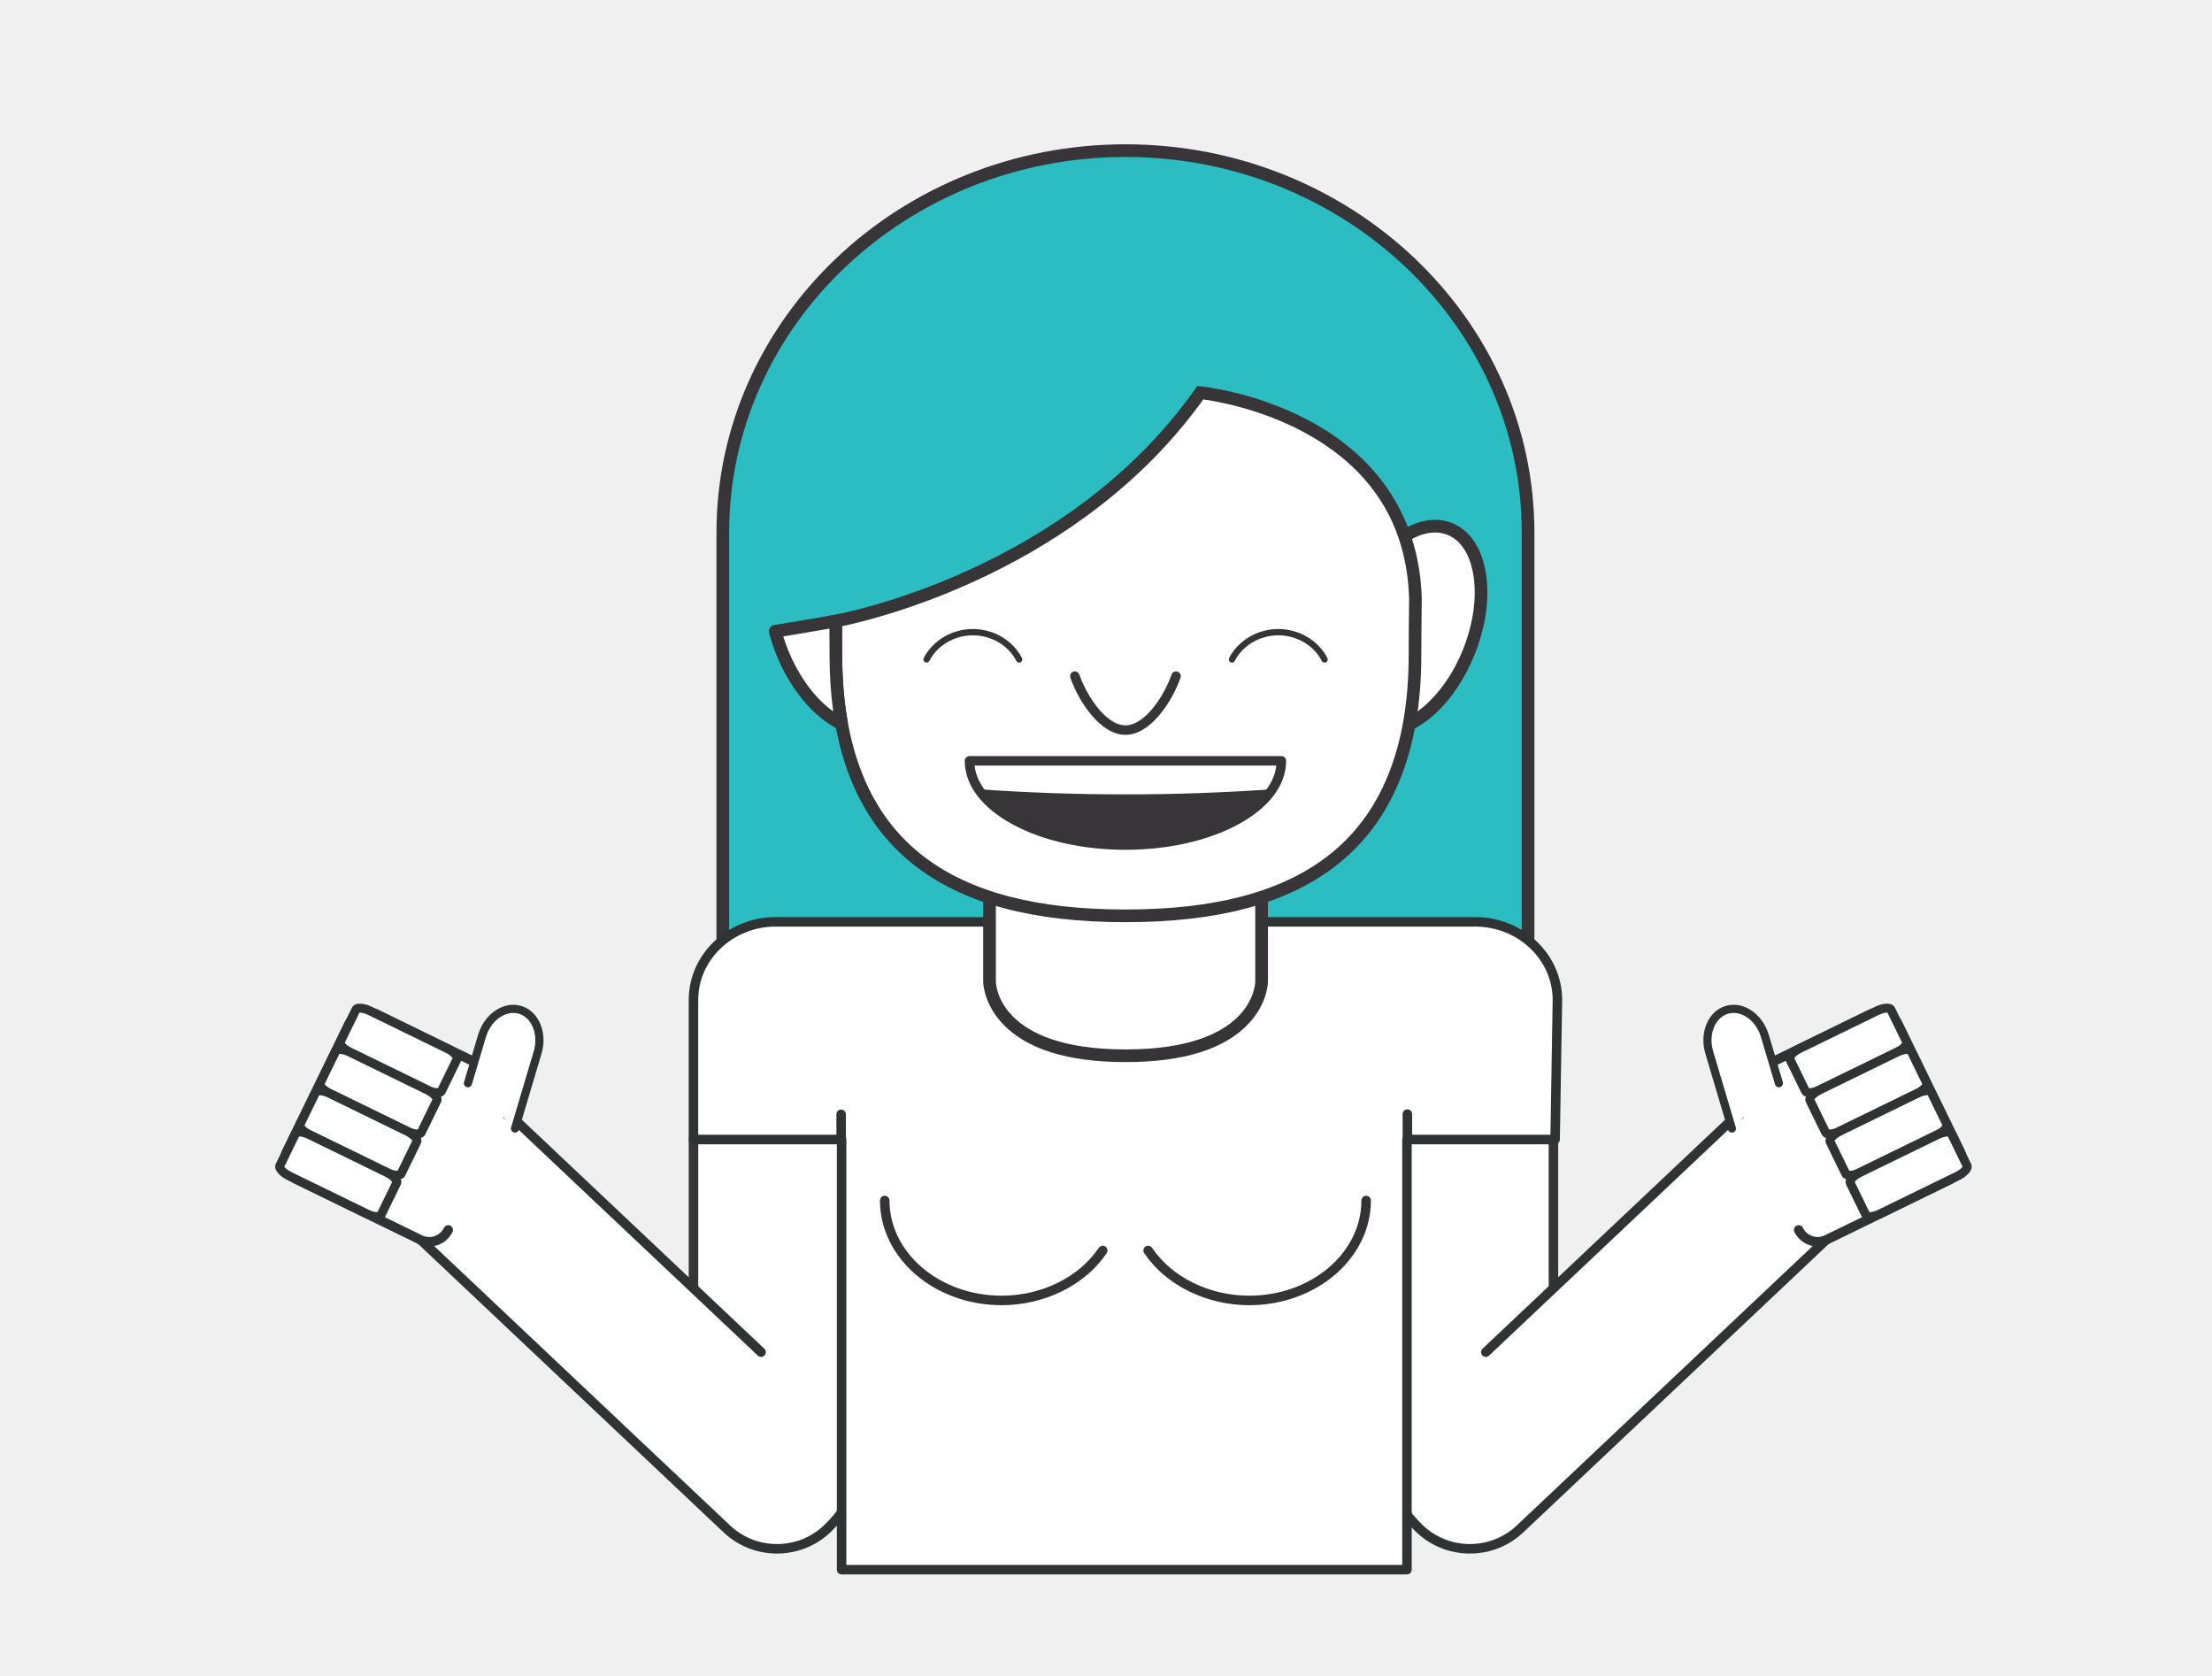
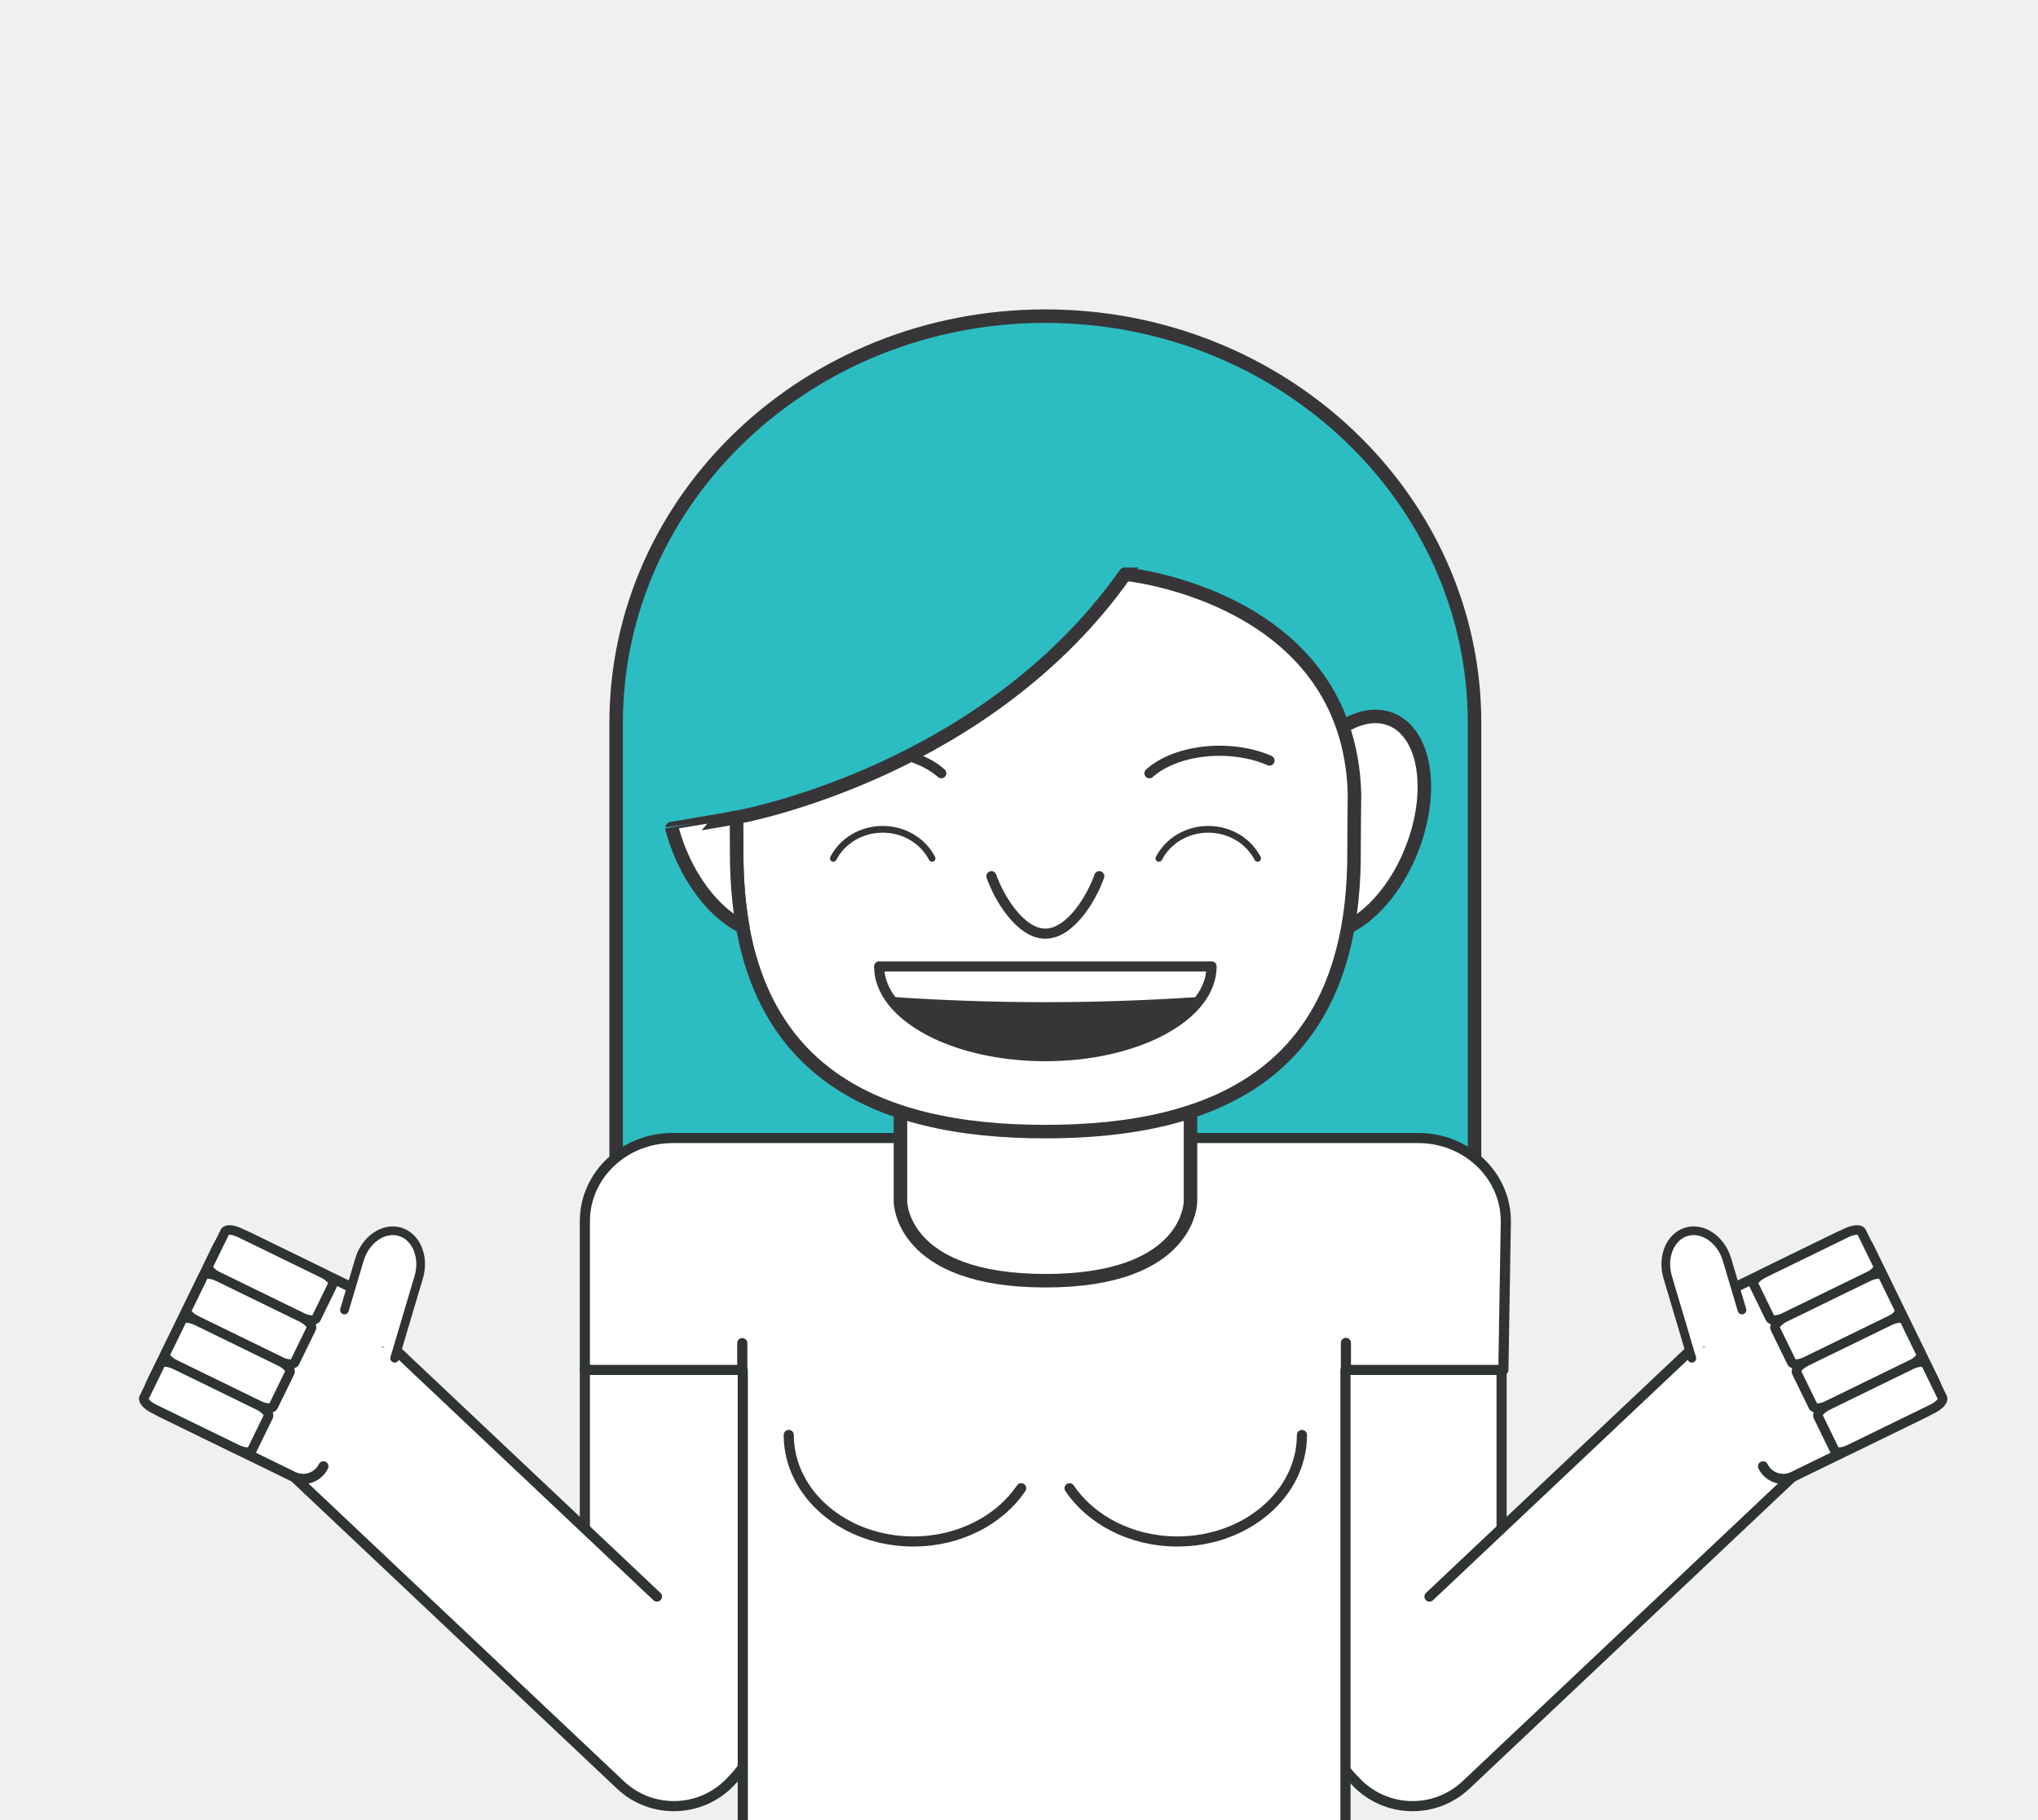
- <svg xmlns="http://www.w3.org/2000/svg" version="1.1" id="Layer_1" x="0px" y="0px" viewBox="0 0 307.159 232.677" enable-background="new 0 0 307.159 232.677" xml:space="preserve">
+ <svg xmlns="http://www.w3.org/2000/svg" version="1.1" id="Layer_1" x="0px" y="0px" viewBox="0 0 807.061 720.641" enable-background="new 0 0 807.061 720.641" xml:space="preserve">
  <g>
    <g>
+       <rect x="531.299" y="542.609" fill="#FFFFFF" stroke="#363437" stroke-width="4.012" stroke-linecap="round" stroke-linejoin="round" stroke-miterlimit="10" width="63.337" height="124.152" />
+       <path fill="#FFFFFF" stroke="#303333" stroke-width="4.012" stroke-linecap="round" stroke-linejoin="round" stroke-miterlimit="10" d="    M531.293,666.754c-7.014,11.58-5.773,26.853,3.973,37.176l1.671,1.77c11.704,12.397,31.243,12.959,43.64,1.255l131.412-124.064    c12.397-11.704,12.959-31.243,1.255-43.64l-1.671-1.77c-11.704-12.397-31.242-12.959-43.64-1.255L566.09,632.374" />
      <g>
-         <rect x="194.875" y="158.211" fill="#FFFFFF" width="20.834" height="40.838" />
-         <path fill="#363437" d="M215.709,199.709h-20.834c-0.364,0-0.66-0.296-0.66-0.66v-40.838c0-0.364,0.296-0.66,0.66-0.66h20.834     c0.364,0,0.66,0.296,0.66,0.66v40.838C216.369,199.413,216.073,199.709,215.709,199.709z M195.535,198.389h19.514v-39.519     h-19.514V198.389z" />
-       </g>
-       <g>
-         <path fill="#FFFFFF" d="M194.873,199.047c-2.307,3.809-1.899,8.833,1.307,12.228l0.55,0.582     c3.85,4.078,10.277,4.263,14.355,0.413l43.226-40.809c4.078-3.85,4.263-10.277,0.413-14.355l-0.55-0.582     c-3.85-4.078-10.277-4.263-14.355-0.413l-33.5,31.627" />
-         <path fill="#303333" d="M204.121,215.701c-0.106,0-0.212-0.001-0.319-0.005c-2.888-0.083-5.57-1.286-7.553-3.386l-0.55-0.582     c-3.329-3.525-3.901-8.881-1.391-13.023c0.189-0.312,0.595-0.411,0.906-0.223c0.312,0.189,0.411,0.595,0.223,0.906     c-2.203,3.637-1.701,8.338,1.222,11.434l0.55,0.582c1.741,1.844,4.096,2.9,6.631,2.973c2.532,0.065,4.947-0.846,6.791-2.587     l43.226-40.809c1.844-1.741,2.9-4.096,2.973-6.631c0.073-2.535-0.846-4.947-2.587-6.791l-0.55-0.582     c-1.741-1.844-4.096-2.9-6.631-2.973c-2.538-0.073-4.947,0.846-6.791,2.587l-33.5,31.627c-0.265,0.25-0.682,0.238-0.933-0.027     c-0.25-0.265-0.238-0.683,0.027-0.933l33.5-31.627c2.101-1.983,4.845-3.037,7.735-2.946c2.887,0.083,5.569,1.286,7.553,3.386     l0.55,0.582c1.983,2.101,3.03,4.847,2.946,7.735c-0.083,2.887-1.286,5.569-3.386,7.553l-43.226,40.81     C209.514,214.66,206.892,215.701,204.121,215.701z" />
-       </g>
-       <g>
+         <path fill="#FFFFFF" stroke="#303333" stroke-width="4.012" stroke-linecap="round" stroke-linejoin="round" stroke-miterlimit="10" d="     M672.006,527.145c-2.144-4.395-0.302-9.744,4.093-11.888l52.119-25.423c4.395-2.144,9.744-0.302,11.888,4.093l26.166,53.641     c2.144,4.395,0.302,9.744-4.093,11.888l-52.119,25.423c-4.395,2.144-9.744,0.302-11.888-4.093" />
        <g>
-           <path fill="#FFFFFF" d="M241.159,153.124c-0.705-1.446-0.099-3.205,1.346-3.91l17.144-8.363c1.446-0.705,3.205-0.099,3.91,1.346      l8.607,17.645c0.705,1.446,0.099,3.205-1.346,3.91l-17.144,8.363c-1.446,0.705-3.205,0.099-3.91-1.346" />
-           <path fill="#303333" d="M252.4,173.07c-1.328,0-2.607-0.741-3.227-2.013c-0.16-0.327-0.024-0.722,0.304-0.882      c0.326-0.159,0.722-0.024,0.882,0.304c0.264,0.541,0.725,0.947,1.299,1.145c0.574,0.198,1.188,0.162,1.729-0.102l17.144-8.363      c0.541-0.264,0.947-0.725,1.145-1.299c0.198-0.574,0.161-1.188-0.102-1.729l-8.607-17.645c-0.264-0.541-0.725-0.947-1.299-1.145      c-0.574-0.197-1.188-0.161-1.729,0.103l-17.144,8.363c-1.122,0.547-1.59,1.906-1.042,3.028c0.16,0.327,0.024,0.722-0.304,0.882      c-0.327,0.16-0.722,0.024-0.882-0.304c-0.418-0.857-0.477-1.829-0.164-2.737c0.312-0.907,0.957-1.637,1.814-2.056l17.144-8.363      c0.857-0.419,1.829-0.477,2.737-0.164c0.907,0.312,1.638,0.957,2.056,1.814l8.607,17.645c0.866,1.776,0.126,3.926-1.65,4.792      l-17.144,8.363C253.461,172.954,252.926,173.07,252.4,173.07z" />
-         </g>
-         <g>
-           <g>
-             <path fill="#FFFFFF" d="M252.668,151.333c-0.906,0.442-1.792,0.508-1.969,0.146l-2.155-4.418       c-0.177-0.362,0.421-1.02,1.327-1.462l10.749-5.243c0.906-0.442,1.792-0.508,1.969-0.146l2.155,4.418       c0.177,0.362-0.421,1.02-1.327,1.462L252.668,151.333z" />
-             <path fill="#303333" d="M251.274,152.332c-0.733,0-1.022-0.358-1.132-0.582l-2.155-4.418c-0.41-0.839,0.514-1.756,1.612-2.291       l10.749-5.243c1.098-0.535,2.388-0.7,2.798,0.139l2.155,4.418c0.118,0.242,0.229,0.745-0.355,1.389       c-0.303,0.334-0.749,0.654-1.257,0.901l-10.749,5.243l0,0c-0.508,0.248-1.035,0.402-1.484,0.436       C251.392,152.33,251.331,152.332,251.274,152.332z M251.199,151.09c0.173,0.017,0.609-0.028,1.197-0.314l10.749-5.243       c0.588-0.287,0.891-0.603,0.985-0.75l-2.041-4.185c-0.173-0.016-0.609,0.028-1.197,0.314l-10.749,5.243       c-0.588,0.287-0.89,0.604-0.985,0.75L251.199,151.09z" />
-           </g>
-           <g>
-             <path fill="#FFFFFF" d="M255.465,157.067c-0.906,0.442-1.792,0.508-1.969,0.146l-2.155-4.418       c-0.177-0.362,0.421-1.02,1.327-1.462l10.749-5.243c0.906-0.442,1.792-0.508,1.969-0.146l2.155,4.418       c0.177,0.362-0.421,1.02-1.327,1.462L255.465,157.067z" />
-             <path fill="#303333" d="M254.066,158.07c-0.505,0-0.924-0.169-1.127-0.585l-2.155-4.418c-0.409-0.84,0.515-1.756,1.612-2.291       l10.749-5.243c1.097-0.535,2.389-0.7,2.798,0.139l2.155,4.418c0.409,0.84-0.515,1.756-1.612,2.291l-10.749,5.243l0,0       C255.183,157.894,254.58,158.07,254.066,158.07z M253.996,156.824c0.176,0.014,0.61-0.028,1.197-0.314l10.749-5.243       c0.588-0.287,0.891-0.603,0.985-0.75l-2.041-4.185c-0.174-0.013-0.61,0.028-1.197,0.314l-10.749,5.243       c-0.588,0.287-0.891,0.603-0.985,0.75L253.996,156.824z" />
-           </g>
-           <g>
-             <path fill="#FFFFFF" d="M258.262,162.801c-0.906,0.442-1.792,0.508-1.969,0.146l-2.155-4.418       c-0.177-0.362,0.421-1.02,1.327-1.462l10.749-5.243c0.906-0.442,1.792-0.508,1.969-0.146l2.155,4.418       c0.177,0.362-0.421,1.02-1.327,1.462L258.262,162.801z" />
-             <path fill="#303333" d="M256.868,163.801c-0.733,0-1.022-0.358-1.132-0.582l-2.155-4.418c-0.118-0.242-0.229-0.745,0.355-1.389       c0.303-0.334,0.749-0.654,1.257-0.901l10.749-5.243c0.507-0.248,1.034-0.402,1.484-0.436c0.87-0.063,1.196,0.333,1.314,0.575       l2.155,4.418c0.118,0.242,0.229,0.745-0.355,1.389c-0.303,0.334-0.749,0.654-1.257,0.901l-10.749,5.243       c-0.507,0.248-1.034,0.402-1.484,0.436C256.986,163.799,256.926,163.801,256.868,163.801z M256.794,162.559       c0.174,0.016,0.609-0.028,1.197-0.314l0,0l10.749-5.243c0.588-0.287,0.891-0.603,0.985-0.75l-2.041-4.185       c-0.174-0.017-0.609,0.027-1.197,0.314l-10.749,5.243c-0.588,0.287-0.891,0.603-0.985,0.75L256.794,162.559z" />
-           </g>
-           <g>
-             <path fill="#FFFFFF" d="M261.059,168.536c-0.906,0.442-1.792,0.508-1.969,0.146l-2.155-4.418       c-0.177-0.362,0.421-1.02,1.327-1.462l10.749-5.243c0.906-0.442,1.792-0.508,1.969-0.146l2.155,4.418       c0.177,0.362-0.421,1.02-1.327,1.462L261.059,168.536z" />
-             <path fill="#303333" d="M259.661,169.539c-0.505,0-0.924-0.17-1.127-0.586l-2.155-4.418c-0.409-0.839,0.515-1.755,1.612-2.291       l10.749-5.243c1.097-0.535,2.388-0.7,2.798,0.14l2.155,4.418c0.409,0.839-0.515,1.755-1.612,2.291l-10.749,5.243l0,0       C260.777,169.363,260.175,169.539,259.661,169.539z M259.591,168.293c0.172,0.017,0.609-0.027,1.197-0.314l10.749-5.243       c0.588-0.287,0.891-0.603,0.985-0.75l-2.041-4.185c-0.171-0.016-0.609,0.027-1.197,0.314l-10.749,5.243       c-0.588,0.287-0.89,0.603-0.985,0.75L259.591,168.293z" />
-           </g>
+           <path fill="#FFFFFF" stroke="#303333" stroke-width="3.769" stroke-linecap="round" stroke-linejoin="round" stroke-miterlimit="10" d="      M706.995,521.699c-2.755,1.344-5.449,1.543-5.986,0.443l-6.552-13.432c-0.537-1.1,1.279-3.1,4.034-4.444l32.679-15.94      c2.755-1.344,5.449-1.543,5.986-0.443l6.552,13.432c0.537,1.1-1.279,3.1-4.034,4.444L706.995,521.699z" />
+           <path fill="#FFFFFF" stroke="#303333" stroke-width="3.769" stroke-linecap="round" stroke-linejoin="round" stroke-miterlimit="10" d="      M715.499,539.132c-2.755,1.344-5.449,1.543-5.986,0.443l-6.552-13.432c-0.537-1.1,1.279-3.1,4.034-4.444l32.679-15.94      c2.755-1.344,5.449-1.543,5.986-0.443l6.552,13.432c0.537,1.1-1.279,3.1-4.034,4.444L715.499,539.132z" />
+           <path fill="#FFFFFF" stroke="#303333" stroke-width="3.769" stroke-linecap="round" stroke-linejoin="round" stroke-miterlimit="10" d="      M724.002,556.564c-2.755,1.344-5.449,1.543-5.986,0.443l-6.552-13.432c-0.537-1.1,1.279-3.1,4.034-4.444l32.679-15.94      c2.755-1.344,5.449-1.543,5.986-0.443l6.552,13.432c0.537,1.1-1.279,3.1-4.034,4.444L724.002,556.564z" />
+           <path fill="#FFFFFF" stroke="#303333" stroke-width="3.769" stroke-linecap="round" stroke-linejoin="round" stroke-miterlimit="10" d="      M732.506,573.997c-2.755,1.344-5.449,1.543-5.986,0.443l-6.552-13.432c-0.537-1.1,1.279-3.1,4.034-4.444l32.679-15.94      c2.755-1.344,5.449-1.543,5.986-0.443l6.552,13.432c0.537,1.1-1.279,3.1-4.034,4.444L732.506,573.997z" />
        </g>
      </g>
-       <g>
-         <path fill="#FFFFFF" d="M240.488,156.691l-3.139-10.56c-0.78-2.625,0.319-5.289,2.443-5.92l0,0c2.124-0.631,4.5,1,5.28,3.624     l1.952,6.568" />
-         <path fill="#303333" d="M240.488,157.257c-0.244,0-0.469-0.159-0.542-0.405l-3.139-10.56c-0.414-1.393-0.361-2.844,0.151-4.085     c0.529-1.283,1.478-2.184,2.672-2.539c1.194-0.356,2.481-0.118,3.625,0.667c1.107,0.76,1.944,1.945,2.358,3.339l1.952,6.568     c0.089,0.3-0.082,0.615-0.381,0.703c-0.299,0.09-0.615-0.081-0.703-0.381l-1.952-6.568c-0.341-1.146-1.021-2.115-1.914-2.728     c-0.857-0.588-1.802-0.77-2.662-0.515c-0.86,0.256-1.552,0.925-1.949,1.886c-0.414,1.002-0.454,2.185-0.113,3.331l3.139,10.56     c0.089,0.3-0.082,0.615-0.381,0.703C240.596,157.249,240.541,157.257,240.488,157.257z" />
-       </g>
+       <path fill="#FFFFFF" stroke="#303333" stroke-width="3.44" stroke-linecap="round" stroke-linejoin="round" stroke-miterlimit="10" d="    M669.968,537.988l-9.544-32.103c-2.372-7.98,0.969-16.079,7.426-17.998l0,0c6.456-1.919,13.68,3.039,16.052,11.019l5.936,19.966" />
    </g>
    <g>
+       <rect x="231.61" y="542.609" fill="#FFFFFF" stroke="#363437" stroke-width="4.012" stroke-linecap="round" stroke-linejoin="round" stroke-miterlimit="10" width="63.337" height="124.152" />
+       <path fill="#FFFFFF" stroke="#303333" stroke-width="4.012" stroke-linecap="round" stroke-linejoin="round" stroke-miterlimit="10" d="    M294.954,666.754c7.014,11.58,5.773,26.853-3.973,37.176l-1.671,1.77c-11.704,12.397-31.243,12.959-43.64,1.255L114.258,582.891    c-12.397-11.704-12.959-31.243-1.255-43.64l1.671-1.77c11.704-12.397,31.243-12.959,43.64-1.255l101.842,96.148" />
      <g>
-         <rect x="96.296" y="158.211" fill="#FFFFFF" width="20.834" height="40.838" />
-         <path fill="#363437" d="M117.13,199.709H96.296c-0.364,0-0.66-0.296-0.66-0.66v-40.838c0-0.364,0.296-0.66,0.66-0.66h20.834     c0.364,0,0.66,0.296,0.66,0.66v40.838C117.789,199.413,117.494,199.709,117.13,199.709z M96.956,198.389h19.514v-39.519H96.956     V198.389z" />
-       </g>
-       <g>
-         <path fill="#FFFFFF" d="M117.132,199.047c2.307,3.809,1.899,8.833-1.307,12.228l-0.55,0.582     c-3.85,4.078-10.277,4.263-14.355,0.413l-43.226-40.809c-4.078-3.85-4.263-10.277-0.413-14.355l0.55-0.582     c3.85-4.078,10.277-4.263,14.355-0.413l33.5,31.627" />
-         <path fill="#303333" d="M107.883,215.701c-2.771,0-5.393-1.041-7.416-2.95l-43.226-40.81c-2.101-1.983-3.303-4.665-3.386-7.552     c-0.083-2.888,0.963-5.634,2.946-7.735l0.55-0.582c1.983-2.101,4.665-3.303,7.552-3.386c2.883-0.092,5.634,0.963,7.735,2.946     l33.5,31.627c0.265,0.25,0.277,0.668,0.027,0.933c-0.251,0.265-0.668,0.276-0.933,0.027l-33.5-31.627     c-1.844-1.741-4.249-2.655-6.791-2.587c-2.535,0.073-4.89,1.129-6.631,2.973l-0.55,0.582c-1.741,1.844-2.659,4.256-2.587,6.791     c0.073,2.535,1.129,4.89,2.973,6.631l43.226,40.81c1.844,1.741,4.259,2.653,6.791,2.587c2.535-0.073,4.89-1.129,6.631-2.973     l0.549-0.582c2.923-3.095,3.425-7.797,1.222-11.434c-0.189-0.312-0.089-0.717,0.223-0.906c0.311-0.189,0.717-0.089,0.906,0.223     c2.509,4.142,1.937,9.497-1.392,13.023l-0.549,0.582c-1.983,2.101-4.666,3.303-7.553,3.386     C108.096,215.7,107.989,215.701,107.883,215.701z" />
-       </g>
-       <g>
+         <path fill="#FFFFFF" stroke="#303333" stroke-width="4.012" stroke-linecap="round" stroke-linejoin="round" stroke-miterlimit="10" d="     M154.241,527.145c2.144-4.395,0.302-9.744-4.093-11.888l-52.119-25.423c-4.395-2.144-9.744-0.302-11.888,4.093l-26.166,53.641     c-2.144,4.395-0.302,9.744,4.093,11.888l52.119,25.423c4.395,2.144,9.744,0.302,11.888-4.093" />
        <g>
-           <path fill="#FFFFFF" d="M70.846,153.124c0.705-1.446,0.099-3.205-1.346-3.91l-17.144-8.363c-1.446-0.705-3.205-0.099-3.91,1.346      l-8.607,17.645c-0.705,1.446-0.099,3.205,1.346,3.91l17.144,8.363c1.446,0.705,3.205,0.099,3.91-1.346" />
-           <path fill="#303333" d="M59.605,173.07c-0.527,0-1.061-0.117-1.565-0.363l-17.144-8.363c-1.776-0.866-2.517-3.016-1.65-4.792      l8.607-17.645c0.418-0.858,1.148-1.502,2.056-1.814c0.907-0.313,1.879-0.254,2.737,0.164l17.143,8.363      c0.858,0.418,1.502,1.148,1.814,2.056c0.313,0.907,0.254,1.879-0.164,2.737c-0.16,0.328-0.555,0.464-0.882,0.304      c-0.328-0.16-0.464-0.555-0.304-0.882c0.547-1.122,0.08-2.481-1.042-3.028l-17.144-8.363c-0.541-0.264-1.154-0.3-1.729-0.103      c-0.574,0.198-1.036,0.604-1.299,1.145l-8.607,17.645c-0.264,0.541-0.3,1.155-0.102,1.729s0.604,1.036,1.145,1.299l17.144,8.363      c0.542,0.264,1.155,0.3,1.729,0.102c0.574-0.198,1.036-0.604,1.299-1.145c0.16-0.327,0.556-0.463,0.882-0.304      c0.328,0.16,0.464,0.555,0.304,0.882C62.212,172.33,60.933,173.07,59.605,173.07z" />
-         </g>
-         <g>
-           <g>
-             <path fill="#FFFFFF" d="M59.336,151.333c0.906,0.442,1.792,0.508,1.969,0.146l2.155-4.418c0.177-0.362-0.421-1.02-1.327-1.462       l-10.749-5.243c-0.906-0.442-1.792-0.508-1.969-0.146l-2.155,4.418c-0.177,0.362,0.421,1.02,1.327,1.462L59.336,151.333z" />
-             <path fill="#303333" d="M60.735,152.335c-0.514,0-1.117-0.175-1.671-0.446l0,0l-10.749-5.243       c-1.097-0.535-2.021-1.451-1.613-2.29l2.155-4.419c0.41-0.839,1.7-0.675,2.798-0.139l10.749,5.243       c1.098,0.535,2.021,1.452,1.612,2.291l-2.155,4.418C61.66,152.166,61.24,152.335,60.735,152.335z M59.608,150.776       c0.588,0.287,1.026,0.331,1.197,0.314l2.041-4.185c-0.094-0.146-0.397-0.463-0.985-0.75l-10.749-5.243       c-0.588-0.287-1.024-0.331-1.197-0.314l-2.041,4.185c0.094,0.146,0.397,0.463,0.985,0.75L59.608,150.776z" />
-           </g>
-           <g>
-             <path fill="#FFFFFF" d="M56.539,157.067c0.906,0.442,1.792,0.508,1.969,0.146l2.155-4.418c0.177-0.362-0.421-1.02-1.327-1.462       l-10.749-5.243c-0.906-0.442-1.792-0.508-1.969-0.146l-2.155,4.418c-0.177,0.362,0.421,1.02,1.327,1.462L56.539,157.067z" />
-             <path fill="#303333" d="M57.938,158.07c-0.514,0-1.117-0.176-1.671-0.446l0,0l-10.749-5.243       c-0.508-0.247-0.954-0.568-1.257-0.901c-0.585-0.644-0.473-1.147-0.355-1.389l2.155-4.418c0.41-0.839,1.701-0.675,2.798-0.139       l10.749,5.243c1.097,0.535,2.021,1.451,1.613,2.29l-2.155,4.419C58.863,157.9,58.443,158.07,57.938,158.07z M56.811,156.51       c0.587,0.286,1.021,0.328,1.197,0.314l2.041-4.185c-0.094-0.146-0.397-0.463-0.985-0.75l-10.749-5.243       c-0.587-0.287-1.022-0.329-1.197-0.314l-2.041,4.185c0.094,0.146,0.397,0.463,0.985,0.75L56.811,156.51z" />
-           </g>
-           <g>
-             <path fill="#FFFFFF" d="M53.742,162.801c0.906,0.442,1.792,0.508,1.969,0.146l2.155-4.418c0.177-0.362-0.421-1.02-1.327-1.462       l-10.749-5.243c-0.906-0.442-1.792-0.508-1.969-0.146l-2.155,4.418c-0.177,0.362,0.421,1.02,1.327,1.462L53.742,162.801z" />
-             <path fill="#303333" d="M55.137,163.801c-0.058,0-0.119-0.002-0.182-0.007c-0.45-0.033-0.977-0.188-1.484-0.436l-10.749-5.243       c-0.508-0.247-0.954-0.568-1.257-0.901c-0.585-0.644-0.473-1.147-0.355-1.389l2.155-4.418c0.118-0.242,0.445-0.637,1.314-0.575       c0.45,0.033,0.977,0.188,1.484,0.436l10.749,5.243c0.508,0.247,0.954,0.568,1.257,0.901c0.585,0.644,0.473,1.147,0.355,1.389       l-2.155,4.418C56.159,163.443,55.869,163.801,55.137,163.801z M42.28,156.251c0.094,0.146,0.397,0.463,0.985,0.75l10.749,5.243       l0,0c0.588,0.287,1.023,0.331,1.197,0.314l2.041-4.185c-0.094-0.146-0.397-0.463-0.985-0.75l-10.749-5.243       c-0.588-0.287-1.023-0.331-1.197-0.314L42.28,156.251z" />
-           </g>
-           <g>
-             <path fill="#FFFFFF" d="M50.945,168.536c0.906,0.442,1.792,0.508,1.969,0.146l2.155-4.418c0.177-0.362-0.421-1.02-1.327-1.462       l-10.749-5.243c-0.906-0.442-1.792-0.508-1.969-0.146l-2.155,4.418c-0.177,0.362,0.421,1.02,1.327,1.462L50.945,168.536z" />
-             <path fill="#303333" d="M52.344,169.538c-0.514,0-1.117-0.175-1.671-0.446l0,0l-10.749-5.243       c-1.097-0.535-2.021-1.451-1.612-2.291l2.155-4.418c0.41-0.84,1.7-0.675,2.798-0.14l10.749,5.243       c1.097,0.535,2.021,1.452,1.612,2.291l-2.155,4.418C53.268,169.369,52.849,169.538,52.344,169.538z M51.217,167.979       c0.588,0.287,1.026,0.331,1.197,0.314l2.041-4.185c-0.094-0.147-0.397-0.463-0.985-0.75l-10.749-5.243       c-0.588-0.287-1.025-0.33-1.197-0.314l-2.041,4.185c0.094,0.147,0.397,0.463,0.985,0.75L51.217,167.979z" />
-           </g>
+           <path fill="#FFFFFF" stroke="#303333" stroke-width="3.769" stroke-linecap="round" stroke-linejoin="round" stroke-miterlimit="10" d="      M119.251,521.699c2.755,1.344,5.449,1.543,5.986,0.443l6.552-13.432c0.537-1.1-1.279-3.1-4.034-4.444l-32.679-15.94      c-2.755-1.344-5.449-1.543-5.986-0.443l-6.552,13.432c-0.537,1.1,1.279,3.1,4.034,4.444L119.251,521.699z" />
+           <path fill="#FFFFFF" stroke="#303333" stroke-width="3.769" stroke-linecap="round" stroke-linejoin="round" stroke-miterlimit="10" d="      M110.748,539.132c2.755,1.344,5.449,1.543,5.986,0.443l6.552-13.432c0.537-1.1-1.279-3.1-4.034-4.444l-32.679-15.94      c-2.755-1.344-5.449-1.543-5.986-0.443l-6.552,13.432c-0.537,1.1,1.279,3.1,4.034,4.444L110.748,539.132z" />
+           <path fill="#FFFFFF" stroke="#303333" stroke-width="3.769" stroke-linecap="round" stroke-linejoin="round" stroke-miterlimit="10" d="      M102.244,556.564c2.755,1.344,5.449,1.543,5.986,0.443l6.552-13.432c0.537-1.1-1.279-3.1-4.034-4.444l-32.679-15.94      c-2.755-1.344-5.449-1.543-5.986-0.443l-6.552,13.432c-0.537,1.1,1.279,3.1,4.034,4.444L102.244,556.564z" />
+           <path fill="#FFFFFF" stroke="#303333" stroke-width="3.769" stroke-linecap="round" stroke-linejoin="round" stroke-miterlimit="10" d="      M93.74,573.997c2.755,1.344,5.449,1.543,5.986,0.443l6.552-13.432c0.537-1.1-1.279-3.1-4.034-4.444l-32.679-15.94      c-2.755-1.344-5.449-1.543-5.986-0.443l-6.552,13.432c-0.537,1.1,1.279,3.1,4.034,4.444L93.74,573.997z" />
        </g>
      </g>
-       <g>
-         <path fill="#FFFFFF" d="M71.516,156.691l3.139-10.56c0.78-2.625-0.319-5.289-2.443-5.92h0c-2.124-0.631-4.5,1-5.28,3.624     l-1.952,6.568" />
-         <path fill="#303333" d="M71.516,157.257c-0.053,0-0.108-0.008-0.162-0.024c-0.299-0.089-0.47-0.404-0.381-0.703l3.139-10.56     c0.34-1.146,0.301-2.329-0.113-3.331c-0.396-0.961-1.088-1.631-1.949-1.886c-0.86-0.255-1.806-0.073-2.663,0.515     c-0.894,0.614-1.573,1.582-1.914,2.728l-1.952,6.568c-0.089,0.3-0.405,0.47-0.703,0.381c-0.299-0.089-0.47-0.404-0.381-0.703     l1.952-6.568c0.414-1.393,1.252-2.579,2.358-3.339c1.144-0.785,2.433-1.022,3.625-0.667c1.194,0.355,2.143,1.256,2.672,2.539     c0.512,1.241,0.566,2.692,0.151,4.085l-3.139,10.56C71.985,157.098,71.76,157.257,71.516,157.257z" />
-       </g>
+       <path fill="#FFFFFF" stroke="#303333" stroke-width="3.44" stroke-linecap="round" stroke-linejoin="round" stroke-miterlimit="10" d="    M156.278,537.988l9.544-32.103c2.372-7.98-0.969-16.079-7.426-17.998h0c-6.456-1.919-13.68,3.039-16.052,11.019l-5.936,19.966" />
    </g>
+     <path fill="#2CBDC2" stroke="#373538" stroke-width="5.349" stroke-linecap="round" stroke-linejoin="round" stroke-miterlimit="10" d="   M583.933,491.12V286.363c0-88.997-76.097-161.144-169.967-161.144s-169.967,72.147-169.967,161.144V491.12" />
+     <path fill="#FFFFFF" stroke="#303333" stroke-width="4.012" stroke-linecap="round" stroke-linejoin="round" stroke-miterlimit="10" d="   M532.811,542.609h62.536l0.974-58.894c0-18.208-15.54-32.968-34.71-32.968H266.32c-19.17,0-34.71,14.76-34.71,32.968l0,58.894   h62.536v181.574h238.665V542.609z" />
+     <path fill="#FFFFFF" stroke="#363437" stroke-width="5.349" stroke-linecap="round" stroke-linejoin="round" stroke-miterlimit="10" d="   M471.443,475.949v-64.615H356.588v64.615c0,0,0,31.318,57.427,31.318S471.443,475.949,471.443,475.949z" />
+     <ellipse transform="matrix(-0.9295 -0.3688 0.3688 -0.9295 910.274 827.4984)" fill="#FFFFFF" stroke="#373538" stroke-width="5.349" stroke-linecap="round" stroke-linejoin="round" stroke-miterlimit="10" cx="534.23" cy="326.744" rx="26.677" ry="45.039" />
+     <path fill="#FFFFFF" stroke="#373538" stroke-width="5.349" stroke-miterlimit="10" d="M536.39,314.388   c-0.08,7.749-0.185,15.686-0.185,23.766c0,86.27-54.728,110.055-122.238,110.055c-67.511,0-122.238-23.785-122.238-110.055   c0-4.854-0.039-9.646-0.087-14.387c3.912-0.714,99.23-18.805,153.944-96.381C445.584,227.386,534.23,236.048,536.39,314.388z" />
+     <path fill="#FFFFFF" stroke="#373538" stroke-width="4.012" stroke-linecap="round" stroke-linejoin="round" stroke-miterlimit="10" d="   M392.618,347.043c2.815,8.227,11.307,22.759,21.348,22.759s18.532-14.532,21.348-22.759" />
+     <path fill="none" stroke="#363437" stroke-width="4.012" stroke-linecap="round" stroke-linejoin="round" stroke-miterlimit="10" d="   M502.738,301.245c-5.534-2.443-12.376-3.887-19.782-3.887c-11.591,0-21.8,3.537-27.776,8.905" />
+     <path fill="none" stroke="#363437" stroke-width="4.012" stroke-linecap="round" stroke-linejoin="round" stroke-miterlimit="10" d="   M359.843,299.445c5.235,1.562,9.687,3.924,12.908,6.817" />
+     <path fill="#FFFFFF" stroke="#373538" stroke-width="4.012" stroke-linecap="round" stroke-linejoin="round" stroke-miterlimit="10" d="   M479.786,382.781c0,19.63-29.469,35.544-65.82,35.544s-65.82-15.914-65.82-35.544H479.786z" />
+     <path fill="#373538" d="M413.966,396.942c-21.245,0-41.937-0.759-61.893-2.163c9.124,13.717,33.351,23.545,61.893,23.545   s52.769-9.828,61.893-23.545C455.903,396.184,435.211,396.942,413.966,396.942z" />
+     <path fill="#FFFFFF" stroke="#373538" stroke-width="5.349" stroke-linecap="round" stroke-linejoin="round" stroke-miterlimit="10" d="   M291.641,323.767c0.048,4.741,0.087,9.533,0.087,14.387c0,10.596,0.845,20.226,2.419,29.009c-9.765-4.764-19.4-15.86-25.241-30.579   c-1.127-2.84-2.05-5.678-2.795-8.486C266.111,328.097,287.779,324.564,291.641,323.767z" />
    <g>
-       <path fill="#2CBDC2" d="M212.188,141.274V73.922c0-29.275-25.031-53.006-55.909-53.006s-55.909,23.732-55.909,53.006v67.352" />
-       <path fill="#373538" d="M212.188,142.154c-0.486,0-0.88-0.394-0.88-0.88V73.922c0-28.743-24.686-52.127-55.029-52.127    s-55.029,23.384-55.029,52.127v67.353c0,0.486-0.394,0.88-0.88,0.88c-0.486,0-0.88-0.394-0.88-0.88V73.922    c0-29.713,25.475-53.886,56.788-53.886s56.788,24.173,56.788,53.886v67.353C213.068,141.76,212.674,142.154,212.188,142.154z" />
+       <path fill="none" stroke="#353336" stroke-width="4.012" stroke-linecap="round" stroke-linejoin="round" stroke-miterlimit="10" d="    M404.386,589.466c-8.529,12.605-24.464,21.085-42.715,21.085c-27.238,0-49.319-18.888-49.319-42.187" />
+       <path fill="none" stroke="#353336" stroke-width="4.012" stroke-linecap="round" stroke-linejoin="round" stroke-miterlimit="10" d="    M423.545,589.466c8.529,12.605,24.464,21.085,42.715,21.085c27.238,0,49.319-18.888,49.319-42.187" />
    </g>
-     <g>
-       <path fill="#FFFFFF" d="M195.372,158.211h20.571l0.32-19.373c0-5.989-5.112-10.844-11.417-10.844h-97.133    c-6.306,0-11.417,4.855-11.417,10.844l0,19.373h20.571v59.727h78.506V158.211z" />
-       <path fill="#303333" d="M195.372,218.597h-78.506c-0.364,0-0.66-0.296-0.66-0.66v-59.067H96.296c-0.364,0-0.66-0.296-0.66-0.66    v-19.373c0-6.343,5.418-11.504,12.077-11.504h97.133c6.659,0,12.077,5.161,12.077,11.504l-0.32,19.384    c-0.006,0.36-0.3,0.649-0.66,0.649h-19.911v59.067C196.032,218.302,195.737,218.597,195.372,218.597z M117.526,217.278h77.187    v-59.067c0-0.364,0.296-0.66,0.66-0.66h19.922l0.309-18.724c0-5.605-4.826-10.174-10.758-10.174h-97.133    c-5.932,0-10.758,4.569-10.758,10.185v18.713h19.911c0.364,0,0.66,0.296,0.66,0.66V217.278z" />
-     </g>
-     <g>
-       <path fill="#FFFFFF" d="M175.186,136.284v-21.254h-37.78v21.254c0,0,0,10.302,18.89,10.302S175.186,136.284,175.186,136.284z" />
-       <path fill="#363437" d="M156.296,147.465c-8.091,0-13.87-1.829-17.177-5.436c-2.563-2.795-2.593-5.626-2.593-5.745v-21.254    c0-0.486,0.394-0.88,0.88-0.88h37.78c0.486,0,0.88,0.394,0.88,0.88v21.254c0,0.119-0.03,2.95-2.593,5.745    C170.166,145.636,164.387,147.465,156.296,147.465z M138.285,115.909v20.375c0.005,0.379,0.322,9.422,18.01,9.422    c17.665,0,18.005-9.019,18.01-9.426v-20.371H138.285z" />
-     </g>
-     <g>
-       <ellipse transform="matrix(-0.9295 -0.3688 0.3688 -0.9295 345.7045 240.4946)" fill="#FFFFFF" cx="195.839" cy="87.205" rx="8.775" ry="14.815" />
-       <path fill="#373538" d="M192.426,102.241c-0.815,0-1.612-0.146-2.376-0.448c-5.032-1.997-6.431-9.969-3.185-18.149    c1.517-3.823,3.837-7.076,6.532-9.16c2.828-2.187,5.751-2.851,8.23-1.866c2.479,0.984,4.152,3.47,4.711,7.002    c0.533,3.366-0.009,7.324-1.526,11.147C202.06,97.703,196.977,102.241,192.426,102.241z M199.276,73.934    c-1.494,0-3.146,0.659-4.802,1.94c-2.449,1.895-4.571,4.884-5.973,8.418c-2.786,7.021-1.779,14.286,2.199,15.865    c3.981,1.579,9.693-3.021,12.479-10.041c1.402-3.534,1.908-7.164,1.424-10.223c-0.458-2.893-1.744-4.896-3.622-5.641    C200.443,74.039,199.872,73.934,199.276,73.934z" />
-     </g>
-     <g>
-       <path fill="#FFFFFF" d="M196.549,83.14c-0.026,2.549-0.061,5.16-0.061,7.818c0,28.377-18.002,36.201-40.209,36.201    c-22.207,0-40.209-7.824-40.209-36.201c0-1.597-0.013-3.173-0.029-4.732c1.287-0.235,32.641-6.186,50.638-31.703    C166.68,54.522,195.839,57.371,196.549,83.14z" />
-       <path fill="#373538" d="M156.279,128.039c-12.694,0-22.168-2.498-28.963-7.637c-8.046-6.085-12.126-15.992-12.126-29.444    c0-1.671-0.014-3.325-0.028-4.723l-0.008-0.741l0.729-0.133c1.311-0.239,32.306-6.147,50.077-31.345l0.295-0.419l0.509,0.05    c0.305,0.03,7.55,0.775,14.997,4.745c9.95,5.304,15.367,13.854,15.667,24.725l0,0.016l-0.015,1.393    c-0.023,2.092-0.046,4.255-0.046,6.432c0,13.452-4.08,23.358-12.126,29.444C178.447,125.541,168.973,128.039,156.279,128.039z     M116.929,86.946c0.011,1.233,0.022,2.616,0.022,4.012c0,12.871,3.845,22.306,11.428,28.041    c6.478,4.899,15.605,7.281,27.901,7.281c12.297,0,21.423-2.382,27.901-7.281c7.583-5.735,11.428-15.169,11.428-28.041    c0-2.187,0.024-4.355,0.047-6.452l0.014-1.358c-0.29-10.321-5.231-18.12-14.688-23.179c-6.058-3.241-12.139-4.268-13.89-4.51    C150.166,79.058,121.942,85.895,116.929,86.946z" />
-     </g>
-     <g>
-       <path fill="#FFFFFF" d="M149.257,93.881c0.926,2.706,3.719,7.486,7.022,7.486s6.096-4.78,7.022-7.486" />
-       <path fill="#373538" d="M156.279,102.027c-3.593,0-6.597-4.866-7.646-7.932c-0.118-0.345,0.066-0.72,0.411-0.838    c0.345-0.119,0.72,0.066,0.838,0.411c0.411,1.201,1.287,3.029,2.511,4.559c0.906,1.132,2.315,2.481,3.887,2.481    c1.572,0,2.982-1.349,3.887-2.481c1.224-1.53,2.1-3.358,2.511-4.559c0.118-0.344,0.493-0.529,0.838-0.411    c0.345,0.118,0.529,0.493,0.411,0.838C162.876,97.162,159.872,102.027,156.279,102.027z" />
-     </g>
-     <g>
-       <path fill="#FFFFFF" d="M177.93,105.637c0,6.457-9.693,11.692-21.651,11.692c-11.957,0-21.651-5.235-21.651-11.692H177.93z" />
-       <path fill="#373538" d="M156.279,117.989c-5.891,0-11.439-1.244-15.623-3.504c-4.312-2.329-6.688-5.471-6.688-8.848    c0-0.364,0.296-0.66,0.66-0.66h43.302c0.364,0,0.66,0.296,0.66,0.66c0,3.377-2.375,6.519-6.688,8.848    C167.718,116.744,162.17,117.989,156.279,117.989z M135.325,106.297c0.652,5.777,9.801,10.372,20.954,10.372    c11.153,0,20.302-4.595,20.954-10.372H135.325z" />
-     </g>
-     <g>
-       <path fill="#373538" d="M156.279,110.295c-6.988,0-13.795-0.25-20.359-0.711c3.001,4.512,10.971,7.745,20.359,7.745    c9.388,0,17.358-3.233,20.359-7.745C170.074,110.046,163.268,110.295,156.279,110.295z" />
-     </g>
-     <g>
-       <path fill="#FFFFFF" d="M116.042,86.225c0.016,1.559,0.029,3.136,0.029,4.732c0,3.485,0.278,6.653,0.796,9.542    c-3.212-1.567-6.381-5.217-8.303-10.059c-0.371-0.934-0.674-1.868-0.919-2.791C107.644,87.65,114.772,86.487,116.042,86.225z" />
-       <path fill="#373538" d="M116.866,101.38c-0.131,0-0.263-0.03-0.386-0.089c-3.539-1.726-6.804-5.661-8.735-10.525    c-0.371-0.934-0.691-1.907-0.952-2.89c-0.064-0.24-0.023-0.496,0.112-0.704c0.135-0.208,0.352-0.35,0.597-0.39    c0.071-0.012,7.124-1.162,8.361-1.418c0.259-0.053,0.526,0.012,0.73,0.177c0.205,0.165,0.325,0.413,0.327,0.676    c0.014,1.403,0.029,3.063,0.029,4.741c0,3.332,0.263,6.491,0.782,9.387c0.058,0.326-0.071,0.657-0.336,0.857    C117.241,101.319,117.054,101.38,116.866,101.38z M108.763,88.358c0.184,0.597,0.391,1.186,0.618,1.759    c1.479,3.726,3.772,6.839,6.323,8.663c-0.341-2.467-0.513-5.09-0.513-7.822c0-1.27-0.008-2.531-0.018-3.677    C113.44,87.587,110.343,88.099,108.763,88.358z" />
-     </g>
-     <g>
-       <g>
-         <path fill="#353336" d="M139.078,181.219c-9.309,0-16.883-6.521-16.883-14.537c0-0.364,0.296-0.66,0.66-0.66     s0.66,0.296,0.66,0.66c0,7.288,6.982,13.217,15.563,13.217c5.556,0,10.73-2.546,13.504-6.646     c0.204-0.302,0.614-0.382,0.916-0.177c0.302,0.204,0.381,0.614,0.177,0.916C150.659,178.451,145.066,181.219,139.078,181.219z" />
-       </g>
-       <g>
-         <path fill="#353336" d="M173.481,181.219c-5.988,0-11.581-2.769-14.597-7.226c-0.204-0.302-0.125-0.712,0.177-0.916     c0.302-0.204,0.712-0.125,0.916,0.177c2.774,4.099,7.948,6.646,13.504,6.646c8.581,0,15.563-5.929,15.563-13.217     c0-0.364,0.296-0.66,0.66-0.66c0.364,0,0.66,0.296,0.66,0.66C190.363,174.698,182.79,181.219,173.481,181.219z" />
-       </g>
-     </g>
-     <g>
-       <path fill="#303333" d="M116.801,158.486c-0.364,0-0.66-0.296-0.66-0.66v-3.109c0-0.364,0.296-0.66,0.66-0.66    s0.66,0.296,0.66,0.66v3.109C117.461,158.191,117.165,158.486,116.801,158.486z" />
-     </g>
-     <g>
-       <path fill="#303333" d="M195.429,158.454c-0.364,0-0.66-0.296-0.66-0.66v-3.109c0-0.364,0.296-0.66,0.66-0.66    s0.66,0.296,0.66,0.66v3.109C196.089,158.158,195.793,158.454,195.429,158.454z" />
-     </g>
-     <g>
-       <path fill="#363437" d="M141.521,92.001c-0.159,0-0.312-0.087-0.39-0.238c-1.11-2.158-3.481-3.553-6.04-3.553    c-2.56,0-4.931,1.395-6.04,3.553c-0.11,0.215-0.374,0.301-0.59,0.189c-0.215-0.111-0.3-0.375-0.189-0.59    c1.258-2.447,3.935-4.029,6.819-4.029c2.885,0,5.561,1.581,6.82,4.029c0.111,0.215,0.026,0.48-0.189,0.59    C141.657,91.986,141.589,92.001,141.521,92.001z" />
-     </g>
-     <g>
-       <path fill="#363437" d="M171.07,92.001c-0.067,0-0.136-0.015-0.2-0.049c-0.215-0.111-0.3-0.375-0.189-0.59    c1.259-2.447,3.935-4.029,6.82-4.029c2.885,0,5.561,1.581,6.82,4.029c0.111,0.215,0.026,0.48-0.189,0.59    c-0.215,0.111-0.479,0.026-0.59-0.189c-1.11-2.158-3.481-3.553-6.04-3.553c-2.56,0-4.931,1.395-6.04,3.553    C171.382,91.914,171.229,92.001,171.07,92.001z" />
-     </g>
+     <line fill="none" stroke="#303333" stroke-width="4.012" stroke-linecap="round" stroke-linejoin="round" stroke-miterlimit="10" x1="293.947" y1="531.99" x2="293.947" y2="541.441" />
+     <line fill="none" stroke="#303333" stroke-width="4.012" stroke-linecap="round" stroke-linejoin="round" stroke-miterlimit="10" x1="532.984" y1="531.892" x2="532.984" y2="541.343" />
+     <path fill="none" stroke="#363437" stroke-width="2.664" stroke-linecap="round" stroke-linejoin="round" stroke-miterlimit="10" d="   M369.099,339.993c-3.506-6.819-10.942-11.523-19.548-11.523c-8.606,0-16.041,4.705-19.548,11.523" />
+     <path fill="none" stroke="#363437" stroke-width="2.664" stroke-linecap="round" stroke-linejoin="round" stroke-miterlimit="10" d="   M458.931,339.993c3.506-6.819,10.942-11.523,19.548-11.523c8.606,0,16.041,4.705,19.548,11.523" />
  </g>
</svg>
